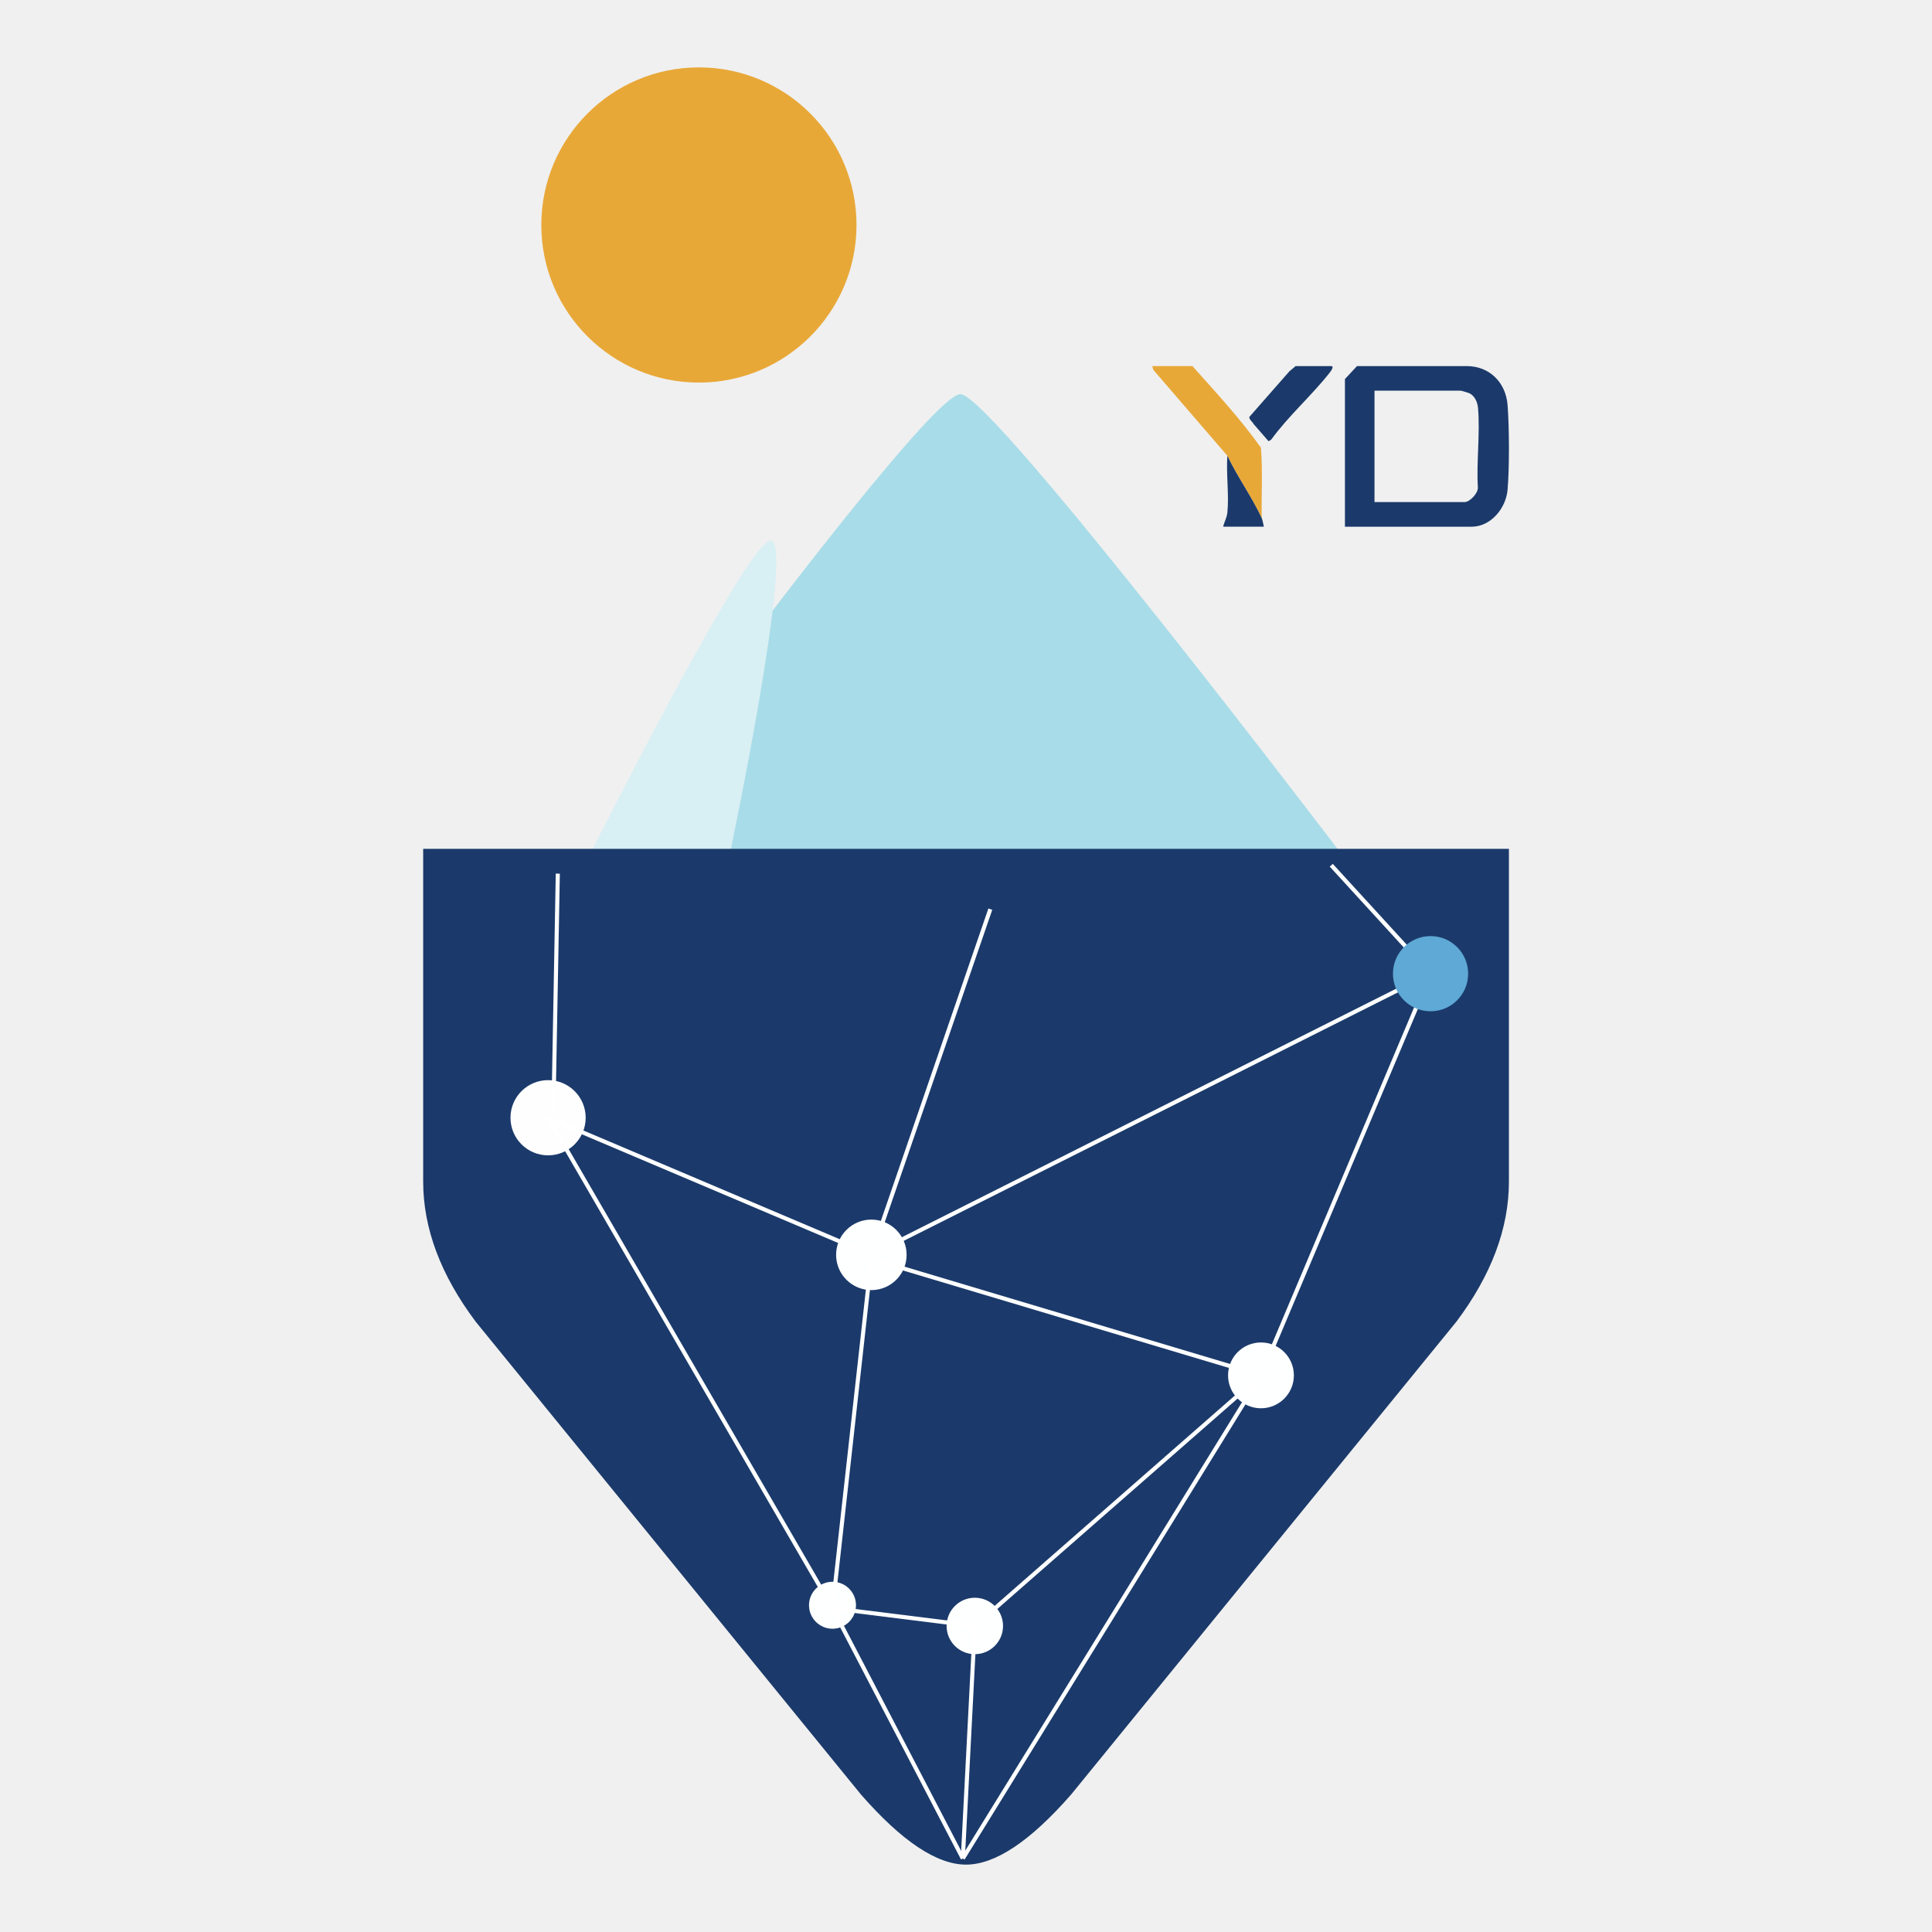
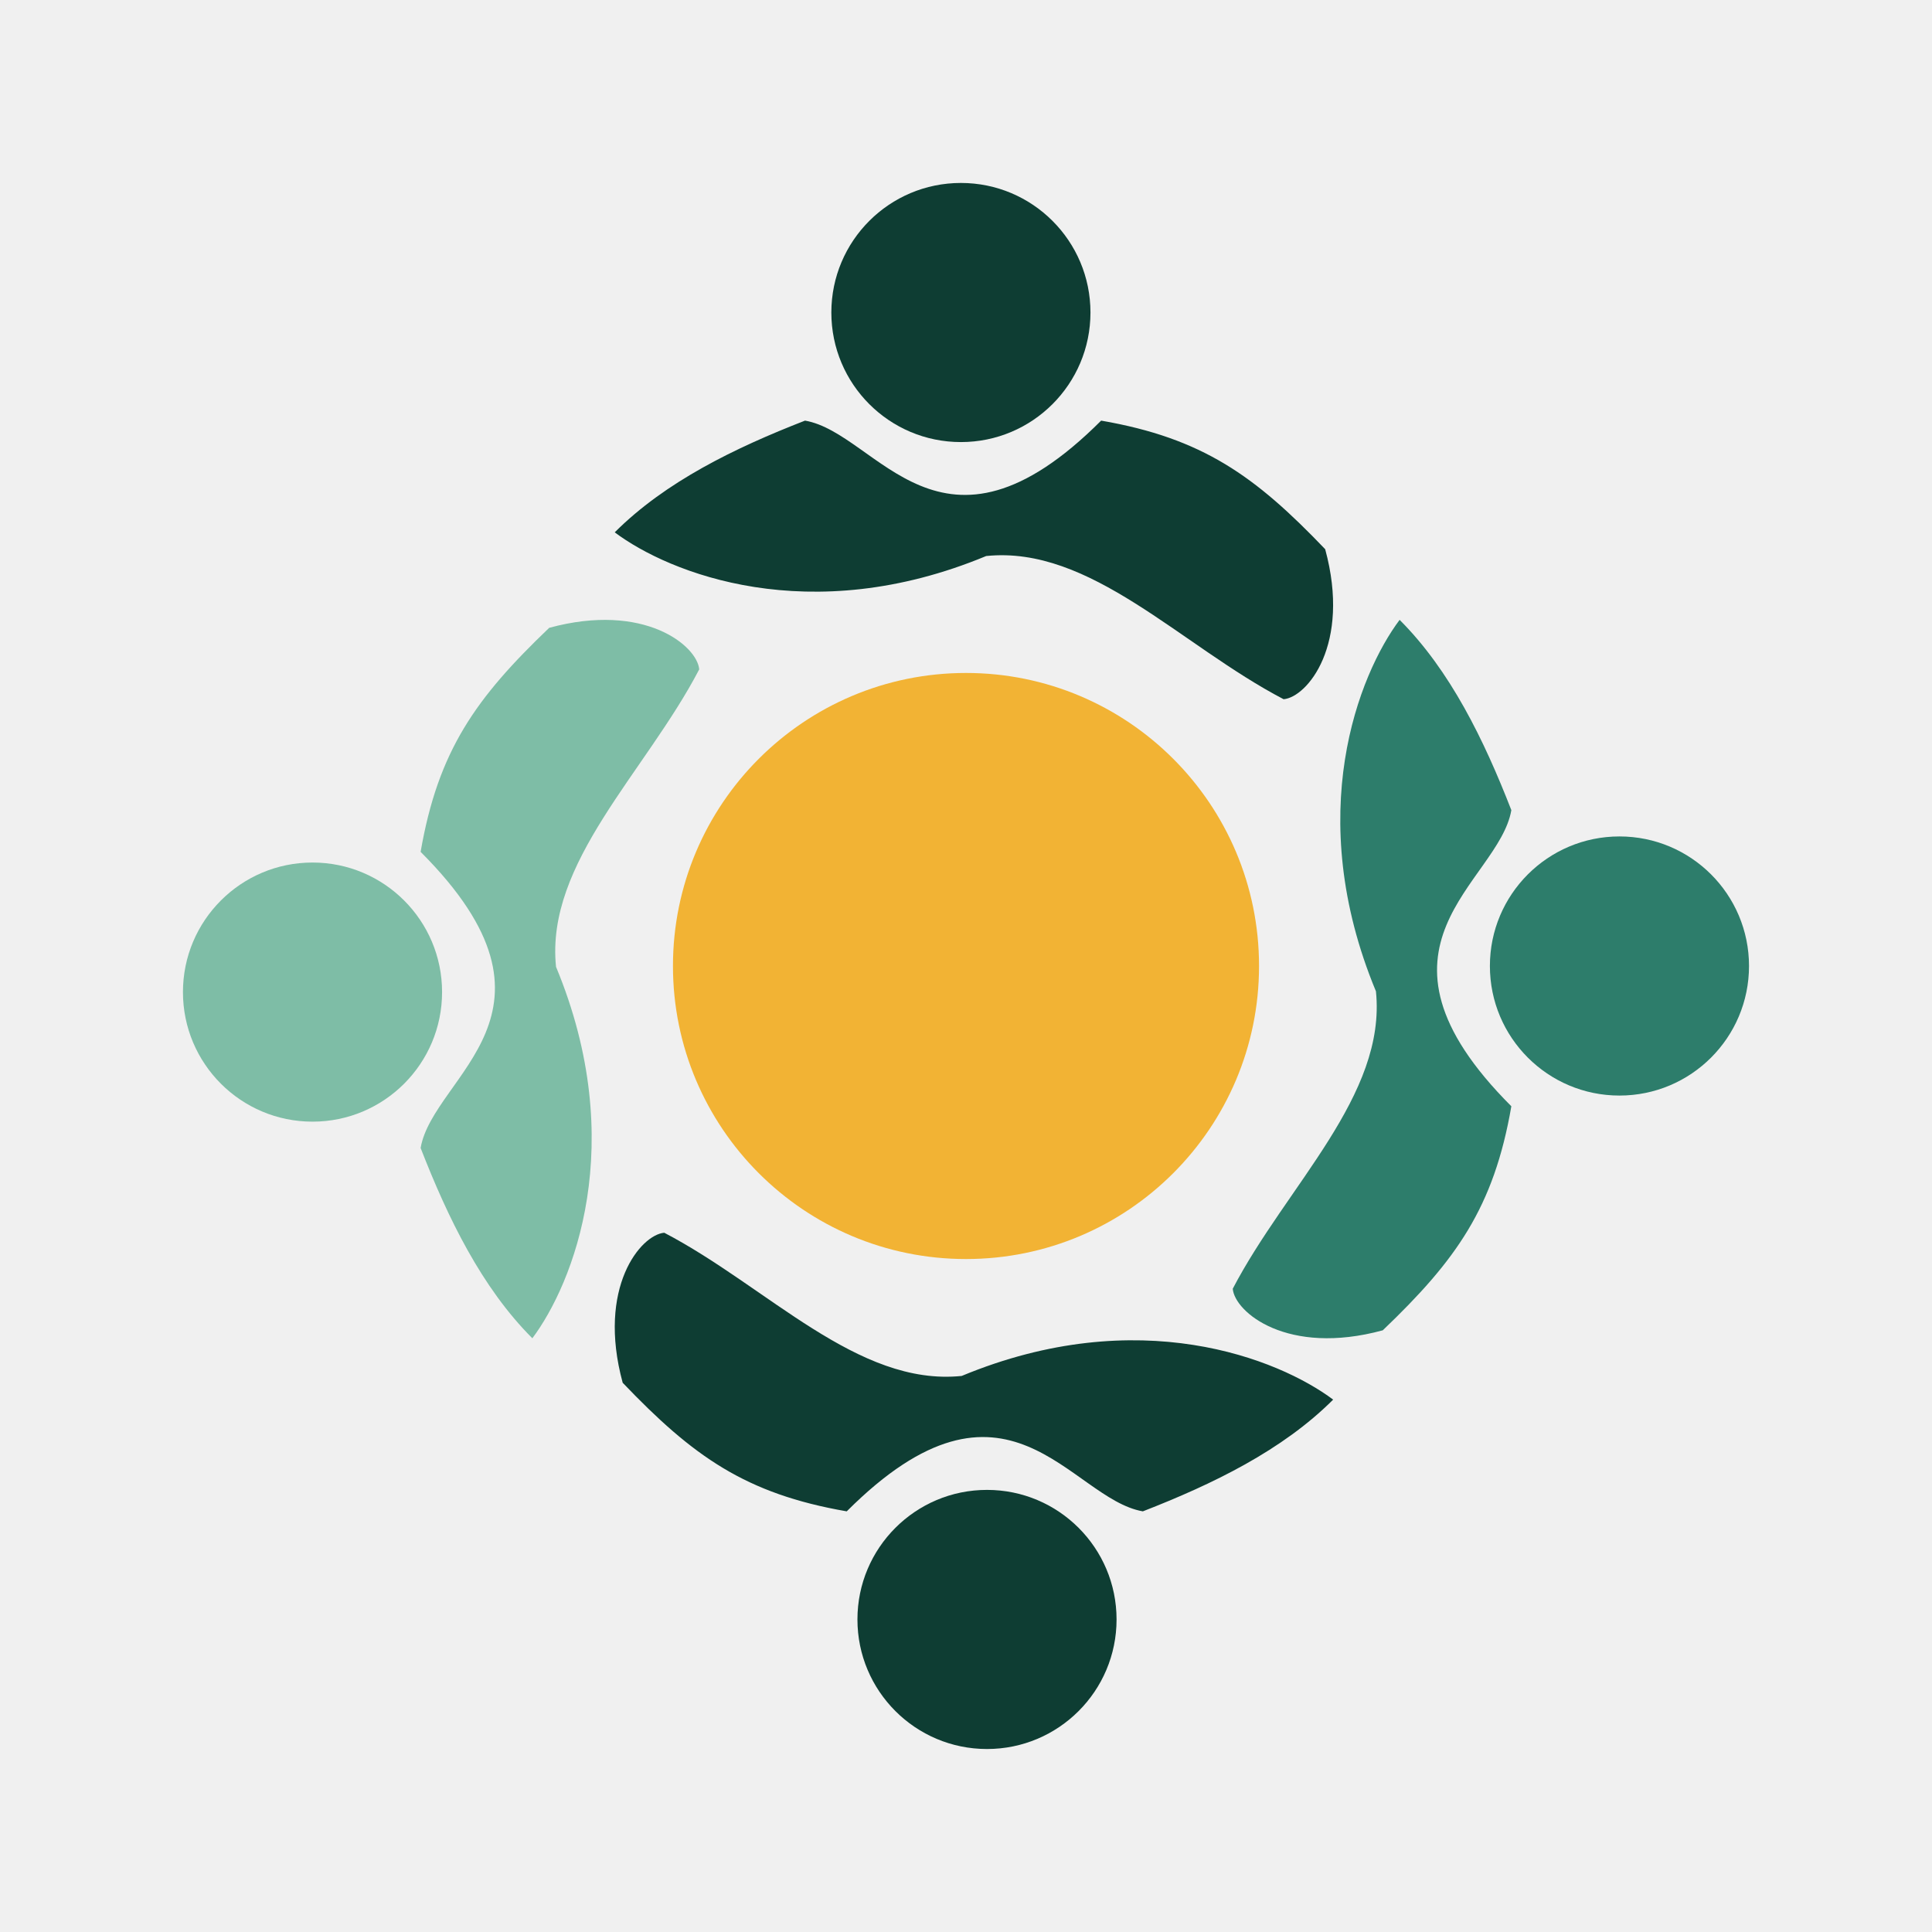
- <svg xmlns="http://www.w3.org/2000/svg" id="Capa_1" version="1.1" viewBox="0 0 445 445">
+ <svg xmlns="http://www.w3.org/2000/svg" id="Capa_1" version="1.1" viewBox="0 0 595.28 595.28">
  <defs>
    <style>
      .st0 {
-         fill: #e8a838;
+         fill: #2d7d6b;
      }

      .st1 {
-         fill: #d8eff4;
+         fill: #7ebda6;
      }

      .st2 {
-         fill: none;
-         stroke: #fff;
-         stroke-miterlimit: 10;
-         stroke-width: .94px;
+         fill: #0e3d33;
      }

      .st3 {
-         fill: #5ea9d5;
-       }
- 
-       .st4 {
-         fill: #1b3a6b;
-       }
- 
-       .st5 {
-         fill: #a8dce8;
-       }
- 
-       .st6 {
-         fill: #fefefe;
-       }
- 
-       .st7 {
-         fill: #feffff;
+         fill: #f2b334;
      }
    </style>
  </defs>
  <g>
    <g>
-       <circle class="st0" cx="160.98" cy="51.82" r="36.3" />
-       <g>
-         <path class="st5" d="M135.77,197.04s77.28-106.26,85.46-106.26c7.3,0,88,106.26,88,106.26h-173.46Z" />
-         <path class="st1" d="M135.77,197.04s36.36-72.54,41.71-72.54c5.84,0-9.44,72.54-9.44,72.54h-32.27Z" />
-       </g>
-       <path class="st4" d="M97.45,195.52h250.1v76.64c0,10.76-4.03,21.51-12.1,32.27l-88.74,108.91c-9.41,10.76-17.48,16.14-24.2,16.14s-14.79-5.38-24.2-16.14l-88.74-108.91c-8.07-10.76-12.1-21.51-12.1-32.27v-76.64Z" />
+       <path class="st0" d="M431.25,190.99c15.61,15.61,26.01,37.02,34.42,58.63-3.87,22.48-49.52,41.72,0,91.24-5.4,31.22-17.01,47.42-39.62,69.03-29.41,8-45.62-5.6-46.22-12.81,16.61-31.82,47.42-59.53,44.12-91.64-22.62-54.47-5.3-97.65,7.3-114.46Z" />
+       <circle class="st0" cx="498.98" cy="297.64" r="39.92" />
    </g>
    <g>
-       <line class="st2" x1="306.63" y1="199.29" x2="329.5" y2="224.27" />
-       <line class="st2" x1="329.5" y1="224.27" x2="200.7" y2="289.03" />
-       <line class="st2" x1="329.5" y1="224.27" x2="290.44" y2="316.79" />
-       <circle class="st3" cx="329.5" cy="224.27" r="8.66" />
-       <circle class="st7" cx="200.7" cy="289.03" r="8.12" />
-       <circle class="st7" cx="290.44" cy="316.79" r="7.58" />
-       <circle class="st7" cx="224.53" cy="374.51" r="6.5" />
-       <circle class="st7" cx="191.75" cy="369.74" r="5.41" />
-       <circle class="st6" cx="126.24" cy="257.45" r="8.66" />
-       <line class="st2" x1="128.48" y1="201.23" x2="127.48" y2="255.76" />
-       <line class="st2" x1="228.1" y1="209.41" x2="200.7" y2="289.03" />
-       <line class="st2" x1="126.24" y1="257.45" x2="200.7" y2="289.03" />
-       <line class="st2" x1="200.7" y1="289.96" x2="191.75" y2="370.42" />
-       <line class="st2" x1="126.24" y1="257.45" x2="191.75" y2="370.42" />
-       <line class="st2" x1="290.44" y1="316.79" x2="224.53" y2="374.51" />
-       <line class="st2" x1="200.7" y1="289.96" x2="290.44" y2="316.79" />
-       <line class="st2" x1="224.53" y1="374.51" x2="221.77" y2="428.07" />
-       <line class="st2" x1="290.44" y1="316.79" x2="221.77" y2="428.07" />
-       <line class="st2" x1="221.77" y1="428.07" x2="191.75" y2="370.42" />
-       <line class="st2" x1="191.75" y1="370.42" x2="224.53" y2="374.51" />
+       <path class="st1" d="M164.02,412.34c-15.61-15.61-26.01-37.02-34.42-58.63,3.87-22.48,49.52-41.72,0-91.24,5.4-31.22,17.01-47.42,39.62-69.03,29.41-8,45.62,5.6,46.22,12.81-16.61,31.82-47.42,59.53-44.12,91.64,22.62,54.47,5.3,97.65-7.3,114.46Z" />
+       <circle class="st1" cx="96.29" cy="305.68" r="39.92" />
+     </g>
+     <g>
+       <path class="st2" d="M189.41,164.02c15.61-15.61,37.02-26.01,58.63-34.42,22.48,3.87,41.72,49.52,91.24,0,31.22,5.4,47.42,17.01,69.03,39.62,8,29.41-5.6,45.62-12.81,46.22-31.82-16.61-59.53-47.42-91.64-44.12-54.47,22.62-97.65,5.3-114.46-7.3Z" />
+       <circle class="st2" cx="296.07" cy="96.29" r="39.92" />
+     </g>
+     <g>
+       <path class="st2" d="M410.76,431.25c-15.61,15.61-37.02,26.01-58.63,34.42-22.48-3.87-41.72-49.52-91.24,0-31.22-5.4-47.42-17.01-69.03-39.62-8-29.41,5.6-45.62,12.81-46.22,31.82,16.61,59.53,47.42,91.64,44.12,54.47-22.62,97.65-5.3,114.46,7.3Z" />
+       <circle class="st2" cx="304.11" cy="498.98" r="39.92" />
    </g>
  </g>
-   <g>
-     <path class="st4" d="M337.81,84.32h-25.25c-.93,1-1.85,1.99-2.78,2.99v34.01h29.17c4.46,0,7.93-4.29,8.29-8.5.44-5.11.4-14.41,0-19.54-.4-5.14-4.12-8.96-9.43-8.96ZM340.4,112.33c.04,1.29-1.87,3.31-3.04,3.31h-20.77v-25.65h19.86c.17,0,1.67.45,1.93.56,1.28.57,1.93,2.06,2.05,3.4.52,5.84-.39,12.46-.03,18.37Z" />
-     <g>
-       <path class="st0" d="M290.63,119.39c-2.2-4.82-5.64-9.55-7.93-14.41l-17.07-19.81-.23-.85h9.25c5.45,6.1,11.05,12.14,15.79,18.8.42,5.38.07,10.86.18,16.27Z" />
-       <path class="st4" d="M298.44,84.32h8.17c.84,0-.19,1.32-.37,1.55-4.13,5.24-9.48,9.94-13.44,15.39l-.61.37-3.47-3.99c-.23-.52-1.1-1.05-.94-1.63l9.22-10.5,1.44-1.2Z" />
-       <path class="st4" d="M290.63,119.39c.18.39.37,1.44.48,1.92h-9.37c.25-1.13.84-2.05.96-3.25.42-4.13-.3-8.89,0-13.09,2.29,4.87,5.73,9.6,7.93,14.41Z" />
-     </g>
-   </g>
+   <circle class="st3" cx="297.64" cy="297.64" r="90.29" />
</svg>
